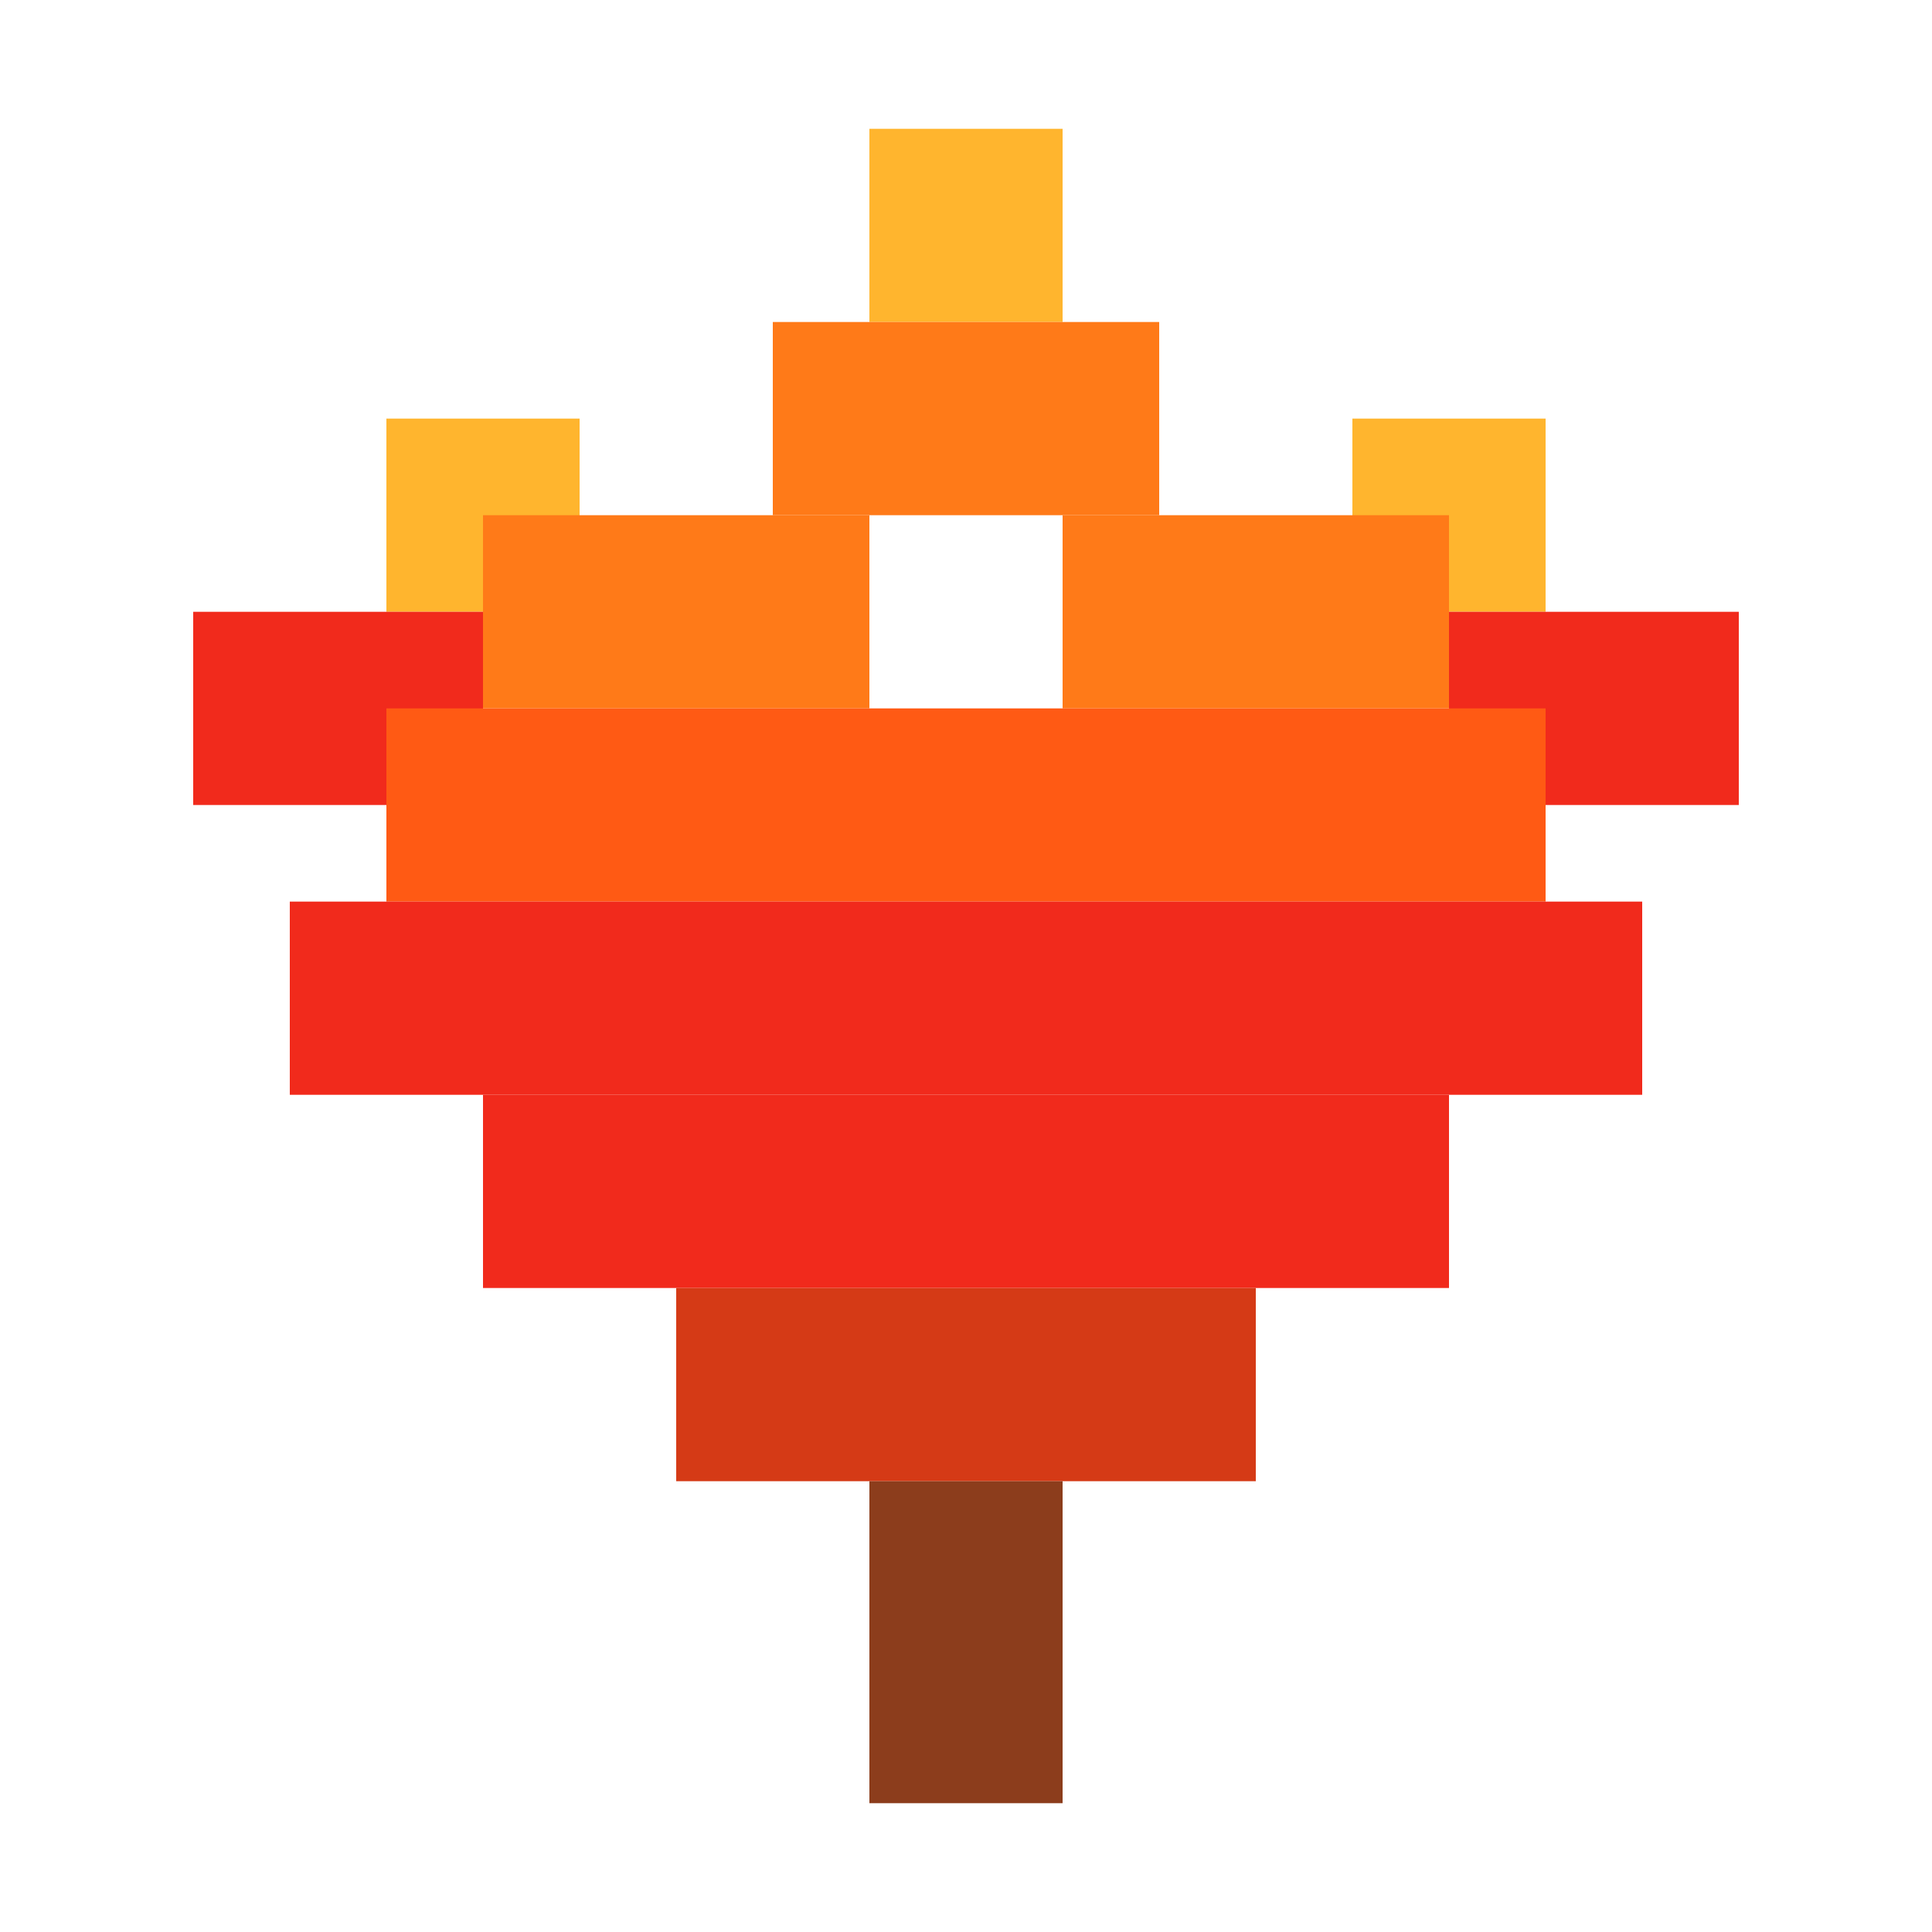
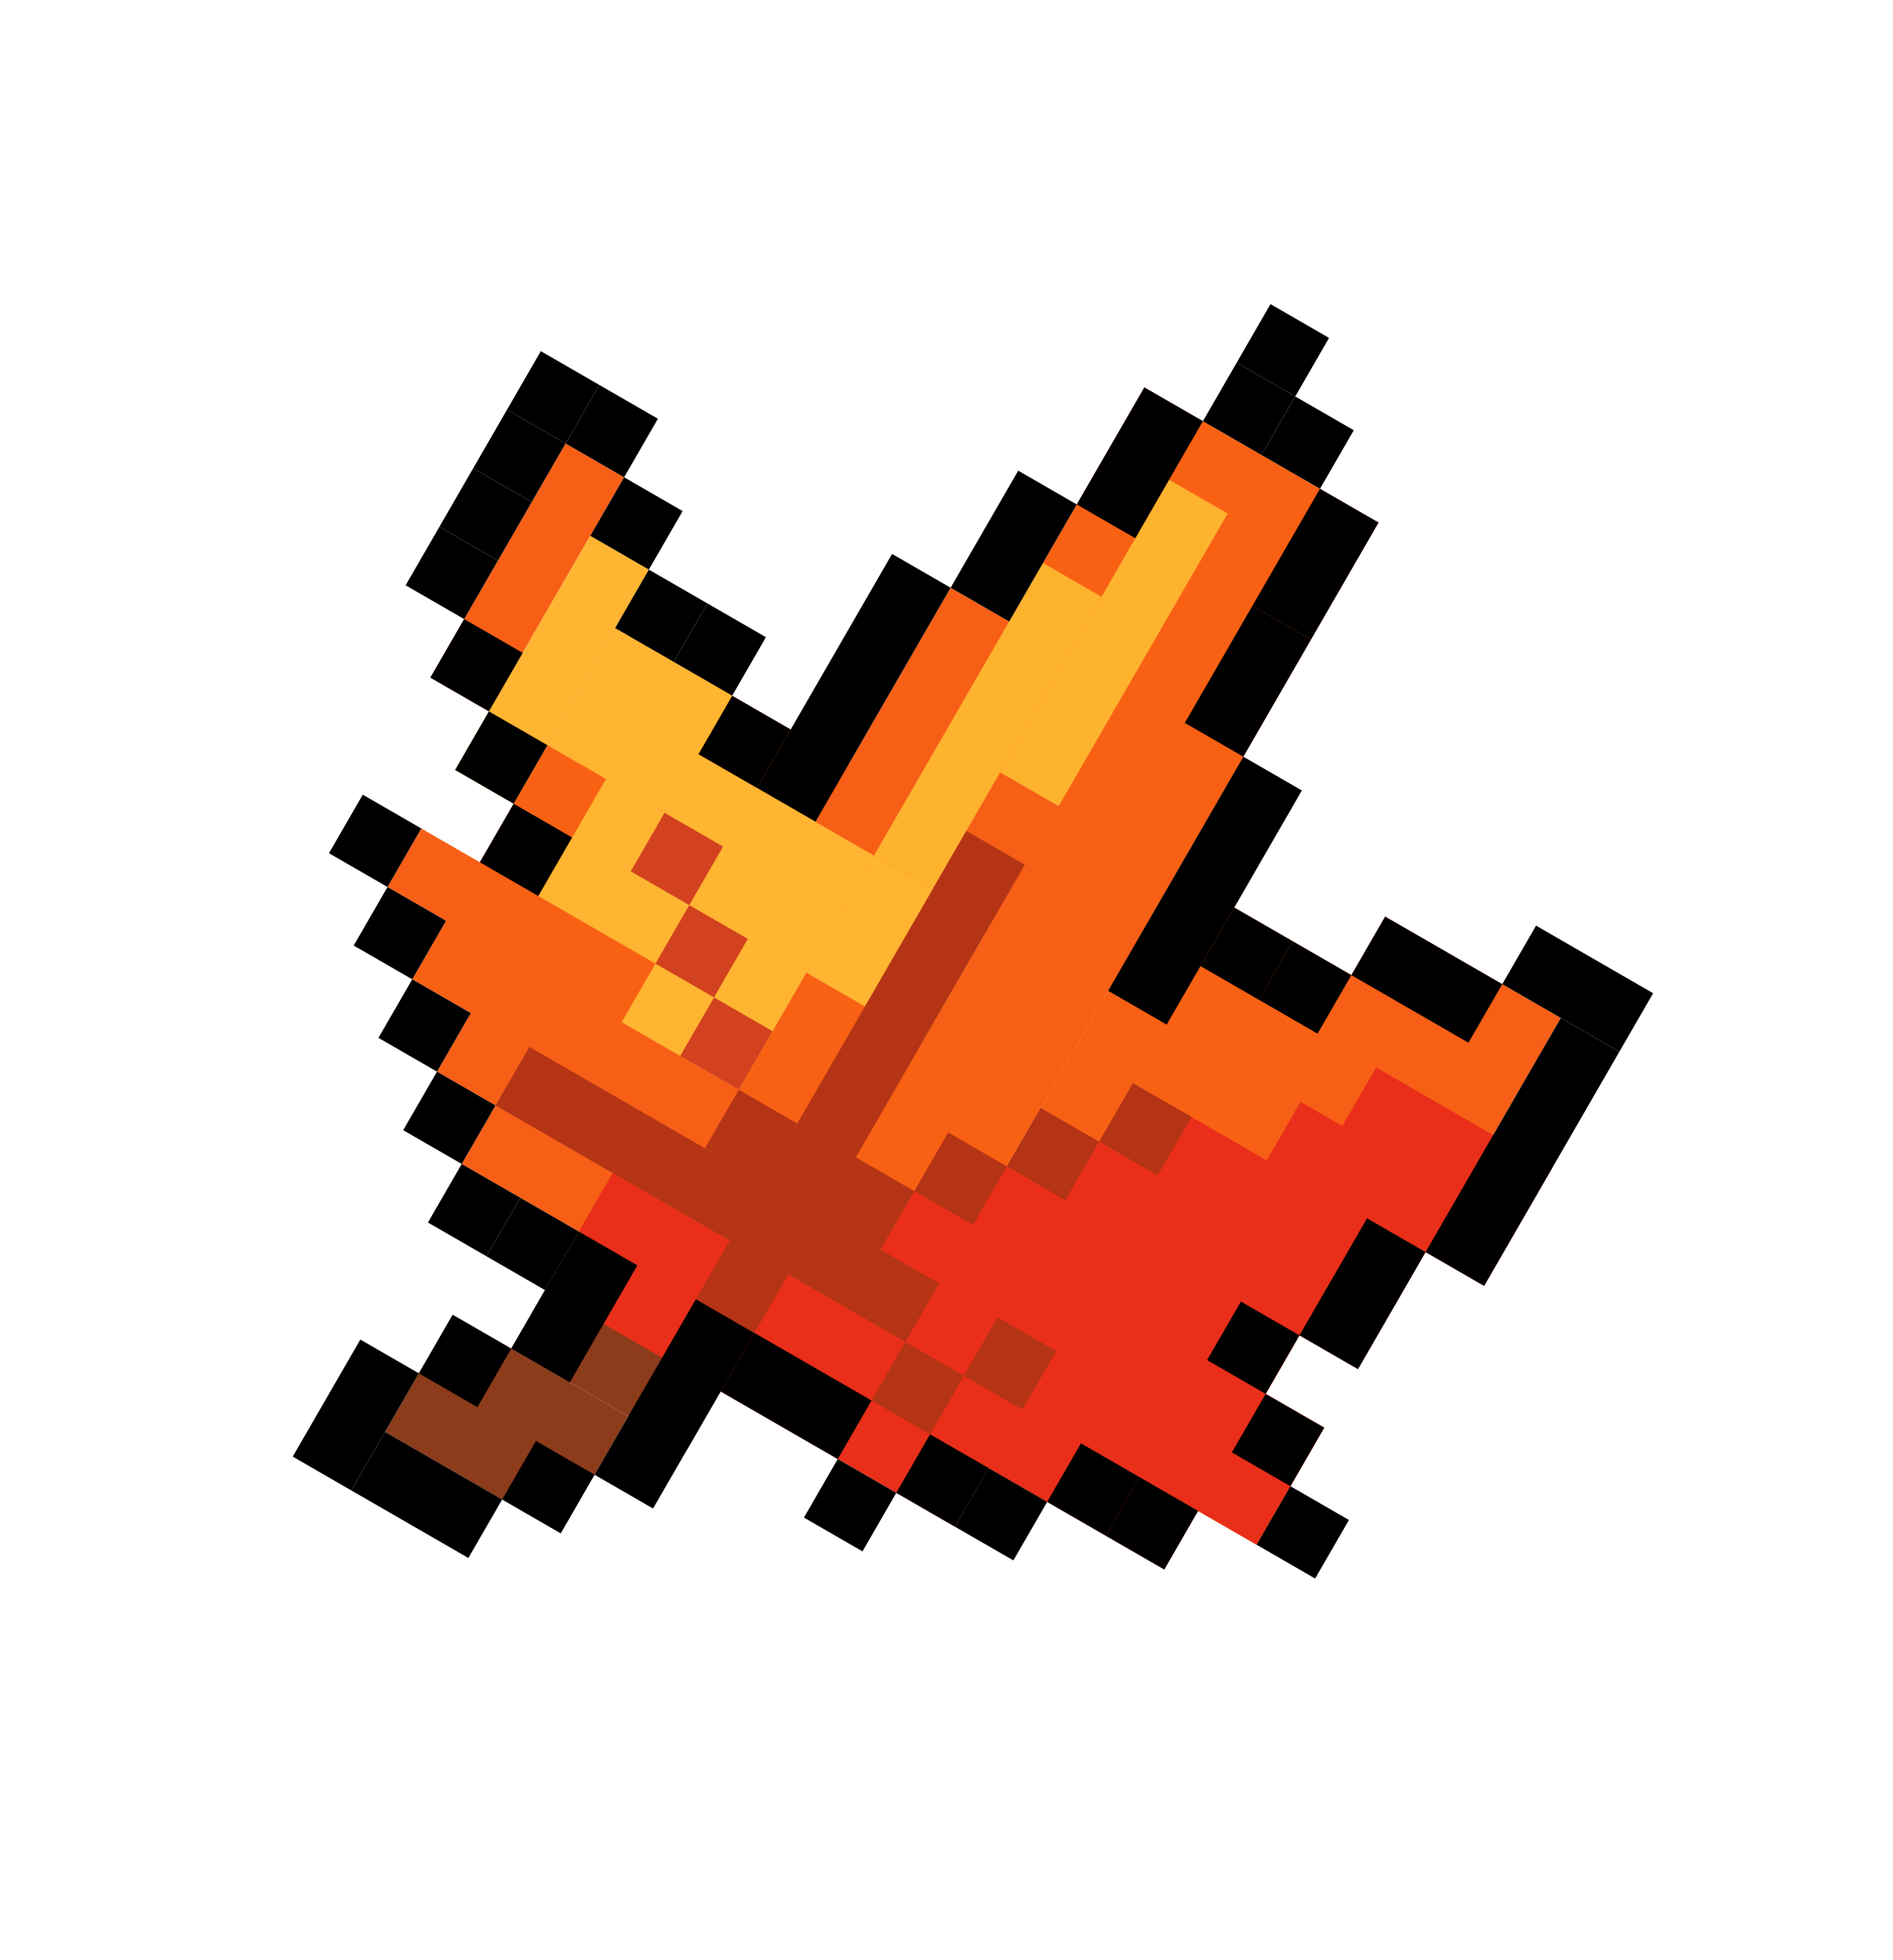
- <svg xmlns="http://www.w3.org/2000/svg" width="240" height="240" viewBox="0 0 240 240" fill="none">
-   <rect x="108" y="16" width="24" height="24" fill="#FFB52E" />
-   <rect x="96" y="40" width="48" height="24" fill="#FF7A18" />
-   <rect x="48" y="52" width="24" height="24" fill="#FFB52E" />
-   <rect x="168" y="52" width="24" height="24" fill="#FFB52E" />
-   <rect x="60" y="64" width="48" height="24" fill="#FF7A18" />
-   <rect x="132" y="64" width="48" height="24" fill="#FF7A18" />
-   <rect x="24" y="76" width="36" height="24" fill="#F12A1C" />
-   <rect x="180" y="76" width="36" height="24" fill="#F12A1C" />
-   <rect x="48" y="88" width="144" height="24" fill="#FF5A14" />
-   <rect x="36" y="112" width="168" height="24" fill="#F12A1C" />
-   <rect x="60" y="136" width="120" height="24" fill="#F12A1C" />
-   <rect x="84" y="160" width="72" height="24" fill="#D53A16" />
-   <rect x="108" y="184" width="24" height="40" fill="#8C3D1C" />
+ <svg xmlns="http://www.w3.org/2000/svg" width="28" height="29" viewBox="0 0 28 29" fill="none">
+   <rect x="6.232" y="12.258" width="5" height="1" transform="rotate(30 6.23206 12.2583)" fill="#F75F17" />
+   <rect x="9.098" y="9.294" width="9" height="6" transform="rotate(30 9.09808 9.29424)" fill="#F86114" />
+   <rect x="14.062" y="8.696" width="5" height="6" transform="rotate(30 14.0622 8.69615)" fill="#F75F17" />
+   <rect x="16.928" y="5.732" width="4" height="6" transform="rotate(30 16.9282 5.73206)" fill="#F86114" />
+   <rect x="17.392" y="12.928" width="5" height="6" transform="rotate(30 17.3923 12.9282)" fill="#F86114" />
+   <rect x="20.49" y="13.562" width="3" height="6" transform="rotate(30 20.4904 13.5622)" fill="#F75F17" />
+   <rect x="7.464" y="14.124" width="14" height="2" transform="rotate(30 7.4641 14.1244)" fill="#F75F17" />
+   <rect x="7.83" y="15.49" width="10" height="2" transform="rotate(30 7.83012 15.4904)" fill="#F75F17" />
+   <rect x="6.696" y="19.454" width="3" height="2" transform="rotate(30 6.69615 19.4545)" fill="#8C3B1B" />
+   <rect x="8.562" y="18.222" width="3" height="2" transform="rotate(30 8.56218 18.2224)" fill="#8C3B1B" />
+   <rect x="9.062" y="17.356" width="7" height="2" transform="rotate(30 9.06218 17.3564)" fill="#E92F19" />
+   <rect x="13.892" y="18.99" width="5" height="2" transform="rotate(30 13.8923 18.9904)" fill="#E92F19" />
+   <rect x="15.258" y="18.624" width="5" height="2" transform="rotate(30 15.2583 18.6244)" fill="#E92F19" />
+   <rect x="20.356" y="15.794" width="3" height="2" transform="rotate(30 20.3564 15.7942)" fill="#E92F19" />
+   <rect x="8.366" y="6.562" width="1" height="4" transform="rotate(30 8.36603 6.56218)" fill="#F75F17" />
+   <rect x="8.732" y="7.928" width="1" height="4" transform="rotate(30 8.73206 7.92821)" fill="#FFB531" />
+   <rect x="5.33" y="19.82" width="1" height="2" transform="rotate(30 5.33012 19.8205)" fill="black" />
+   <rect x="5.696" y="21.186" width="2" height="1" transform="rotate(30 5.69615 21.1865)" fill="black" />
+   <rect x="6.696" y="19.454" width="1" height="1" transform="rotate(30 6.69615 19.4545)" fill="black" />
+   <rect x="7.928" y="21.32" width="1" height="1" transform="rotate(30 7.92821 21.3205)" fill="black" />
+   <rect x="10.294" y="19.222" width="1" height="3" transform="rotate(30 10.2942 19.2224)" fill="black" />
+   <rect x="8.562" y="18.222" width="1" height="2" transform="rotate(30 8.56218 18.2224)" fill="black" />
+   <rect x="7.696" y="17.722" width="1" height="1" transform="rotate(30 7.69615 17.7224)" fill="black" />
+   <rect x="6.83" y="17.222" width="1" height="1" transform="rotate(30 6.83012 17.2224)" fill="black" />
+   <rect x="6.464" y="15.856" width="1" height="1" transform="rotate(30 6.4641 15.8564)" fill="black" />
+   <rect x="6.098" y="14.49" width="1" height="1" transform="rotate(30 6.09808 14.4904)" fill="black" />
+   <rect x="5.732" y="13.124" width="1" height="1" transform="rotate(30 5.73206 13.1244)" fill="black" />
+   <rect x="5.366" y="11.758" width="1" height="1" transform="rotate(30 5.36603 11.7583)" fill="black" />
+   <rect x="7.598" y="11.892" width="1" height="1" transform="rotate(30 7.59808 11.8923)" fill="black" />
+   <rect x="7.232" y="10.526" width="1" height="1" transform="rotate(30 7.23206 10.5263)" fill="black" />
+   <rect x="15.753" y="18.91" width="3.429" height="2" transform="rotate(30 15.7532 18.9101)" fill="#E92F19" />
+   <rect x="14.026" y="16.758" width="3.429" height="3" transform="rotate(30 14.0263 16.7583)" fill="#E92F19" />
+   <rect x="16.011" y="16.749" width="3.429" height="3" transform="rotate(30 16.0109 16.7494)" fill="#E92F19" />
+   <rect x="17.253" y="16.312" width="3.429" height="3" transform="rotate(30 17.2532 16.312)" fill="#E92F19" />
+   <rect x="19.238" y="16.303" width="1.714" height="3" transform="rotate(30 19.2378 16.3031)" fill="#E92F19" />
+   <rect x="6.866" y="9.16" width="1" height="1" transform="rotate(30 6.86603 9.16025)" fill="black" />
+   <rect x="6.5" y="7.794" width="1" height="1" transform="rotate(30 6.5 7.79424)" fill="black" />
+   <rect x="7" y="6.928" width="1" height="1" transform="rotate(30 7 6.92821)" fill="black" />
+   <rect x="7.5" y="6.062" width="1" height="1" transform="rotate(30 7.5 6.06218)" fill="black" />
+   <rect x="8" y="5.196" width="1" height="1" transform="rotate(30 8 5.19615)" fill="black" />
+   <rect x="8.866" y="5.696" width="1" height="1" transform="rotate(30 8.86603 5.69615)" fill="black" />
+   <rect x="9.232" y="7.062" width="1" height="1" transform="rotate(30 9.23206 7.06218)" fill="black" />
+   <rect x="9.598" y="8.428" width="1" height="1" transform="rotate(30 9.59808 8.42821)" fill="black" />
+   <rect x="10.464" y="8.928" width="1" height="1" transform="rotate(30 10.4641 8.92821)" fill="black" />
+   <rect x="15.428" y="8.33" width="1" height="5" transform="rotate(30 15.4282 8.33012)" fill="#FEB32F" />
+   <rect x="17.294" y="7.098" width="1" height="5" transform="rotate(30 17.2942 7.09808)" fill="#FEB32F" />
+   <rect x="10.83" y="10.294" width="1" height="1" transform="rotate(30 10.8301 10.2942)" fill="black" />
+   <rect x="13.196" y="8.196" width="1" height="4" transform="rotate(30 13.1962 8.19615)" fill="black" />
+   <rect x="15.062" y="6.964" width="1" height="2" transform="rotate(30 15.0622 6.9641)" fill="black" />
+   <rect x="16.928" y="5.732" width="1" height="2" transform="rotate(30 16.9282 5.73206)" fill="black" />
+   <rect x="19.526" y="7.232" width="1" height="2" transform="rotate(30 19.5263 7.23206)" fill="black" />
+   <rect x="18.526" y="8.964" width="1" height="2" transform="rotate(30 18.5263 8.9641)" fill="black" />
+   <rect x="18.392" y="11.196" width="1" height="4" transform="rotate(30 18.3923 11.1962)" fill="black" />
+   <rect x="18.258" y="13.428" width="1" height="1" transform="rotate(30 18.2583 13.4282)" fill="black" />
+   <rect x="19.124" y="13.928" width="1" height="1" transform="rotate(30 19.1244 13.9282)" fill="black" />
+   <rect x="20.49" y="13.562" width="2" height="1" transform="rotate(30 20.4904 13.5622)" fill="black" />
+   <rect x="22.722" y="13.696" width="2" height="1" transform="rotate(30 22.7224 13.6962)" fill="black" />
+   <rect x="23.088" y="15.062" width="1" height="4" transform="rotate(30 23.0885 15.0622)" fill="black" />
+   <rect x="20.222" y="18.026" width="1" height="2" transform="rotate(30 20.2224 18.0263)" fill="black" />
+   <rect x="18.356" y="19.258" width="1" height="1" transform="rotate(30 18.3564 19.2583)" fill="black" />
+   <rect x="18.722" y="20.624" width="1" height="1" transform="rotate(30 18.7224 20.6244)" fill="black" />
+   <rect x="19.088" y="21.99" width="1" height="1" transform="rotate(30 19.0885 21.9904)" fill="black" />
+   <rect x="16.856" y="21.856" width="1" height="1" transform="rotate(30 16.8564 21.8564)" fill="black" />
+   <rect x="15.99" y="21.356" width="1" height="1" transform="rotate(30 15.9904 21.3564)" fill="black" />
+   <rect x="13.758" y="21.222" width="1" height="1" transform="rotate(30 13.7583 21.2224)" fill="black" />
+   <rect x="14.624" y="21.722" width="1" height="1" transform="rotate(30 14.6244 21.7224)" fill="black" />
+   <rect x="11.16" y="19.722" width="2" height="1" transform="rotate(30 11.1602 19.7224)" fill="black" />
+   <rect x="12.392" y="21.588" width="1" height="1" transform="rotate(30 12.3923 21.5885)" fill="black" />
+   <rect x="18.294" y="5.366" width="1" height="1" transform="rotate(30 18.2942 5.36603)" fill="black" />
+   <rect x="19.16" y="5.866" width="1" height="1" transform="rotate(30 19.1602 5.86603)" fill="black" />
+   <rect x="18.794" y="4.5" width="1" height="1" transform="rotate(30 18.7942 4.5)" fill="black" />
+   <rect x="9.098" y="9.294" width="2" height="2" transform="rotate(30 9.09808 9.29424)" fill="#FFB531" />
+   <rect x="8.964" y="11.526" width="2" height="2" transform="rotate(30 8.9641 11.5263)" fill="#FFB531" />
+   <rect x="11.196" y="11.66" width="2" height="4" transform="rotate(30 11.1962 11.6602)" fill="#FFB531" />
+   <rect x="10.33" y="11.16" width="2" height="2" transform="rotate(30 10.3301 11.1602)" fill="#FFB531" />
+   <rect x="12.928" y="12.66" width="2" height="2" transform="rotate(30 12.9282 12.6602)" fill="#FFB531" />
+   <rect x="14.294" y="12.294" width="1" height="8" transform="rotate(30 14.2942 12.2942)" fill="#B43415" />
+   <rect x="9.83" y="12.026" width="1" height="1" transform="rotate(30 9.83012 12.0263)" fill="#D2421F" />
+   <rect x="10.196" y="13.392" width="1" height="1" transform="rotate(30 10.1962 13.3923)" fill="#D2421F" />
+   <rect x="10.428" y="16.99" width="1" height="1" transform="rotate(30 10.4282 16.9904)" fill="#B43415" />
+   <rect x="9.562" y="16.49" width="1" height="1" transform="rotate(30 9.56218 16.4904)" fill="#B43415" />
+   <rect x="8.696" y="15.99" width="1" height="1" transform="rotate(30 8.69615 15.9904)" fill="#B43415" />
+   <rect x="7.83" y="15.49" width="1" height="1" transform="rotate(30 7.83012 15.4904)" fill="#B43415" />
+   <rect x="10.928" y="16.124" width="1" height="1" transform="rotate(30 10.9282 16.1244)" fill="#B43415" />
+   <rect x="12.16" y="17.99" width="1" height="1" transform="rotate(30 12.1602 17.9904)" fill="#B43415" />
+   <rect x="13.026" y="18.49" width="1" height="1" transform="rotate(30 13.0263 18.4904)" fill="#B43415" />
+   <rect x="14.758" y="19.49" width="1" height="1" transform="rotate(30 14.7583 19.4904)" fill="#B43415" />
+   <rect x="13.392" y="19.856" width="1" height="1" transform="rotate(30 13.3923 19.8564)" fill="#B43415" />
+   <rect x="14.026" y="16.758" width="1" height="1" transform="rotate(30 14.0263 16.7583)" fill="#B43415" />
+   <rect x="12.66" y="17.124" width="1" height="1" transform="rotate(30 12.6602 17.1244)" fill="#B43415" />
+   <rect x="15.392" y="16.392" width="1" height="1" transform="rotate(30 15.3923 16.3923)" fill="#B43415" />
+   <rect x="16.758" y="16.026" width="1" height="1" transform="rotate(30 16.7583 16.0263)" fill="#B43415" />
+   <rect x="10.562" y="14.758" width="1" height="1" transform="rotate(30 10.5622 14.7583)" fill="#D2421F" />
</svg>
